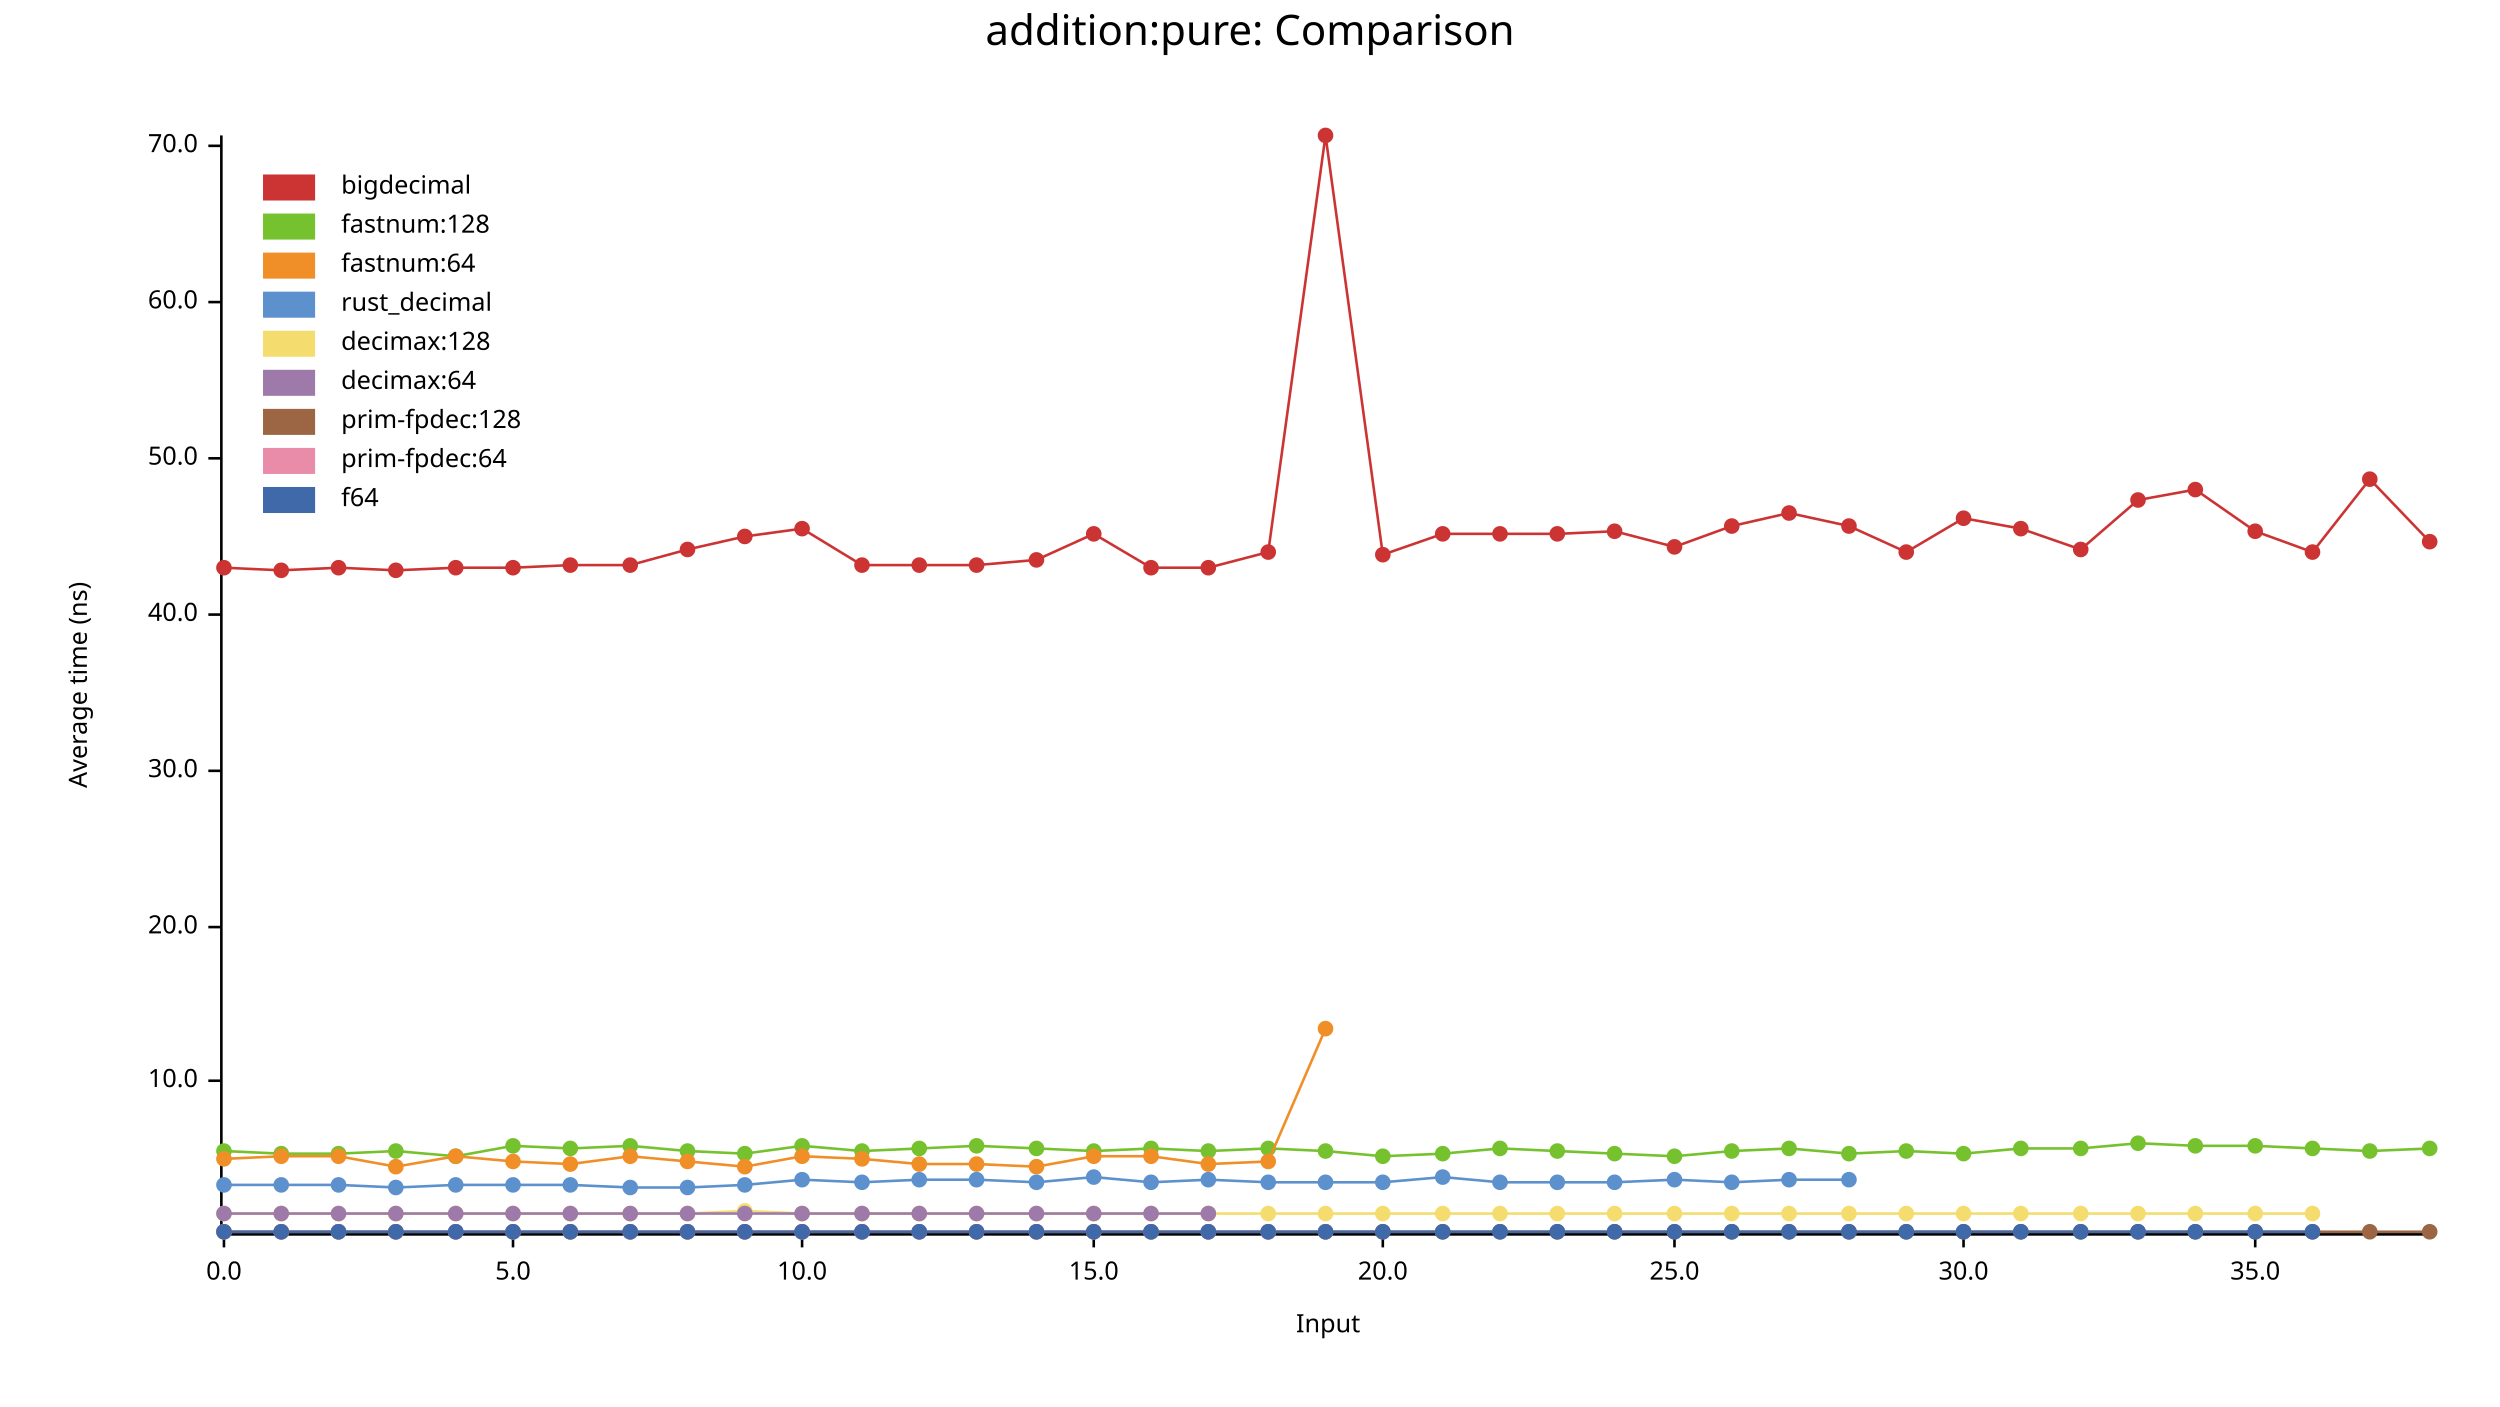
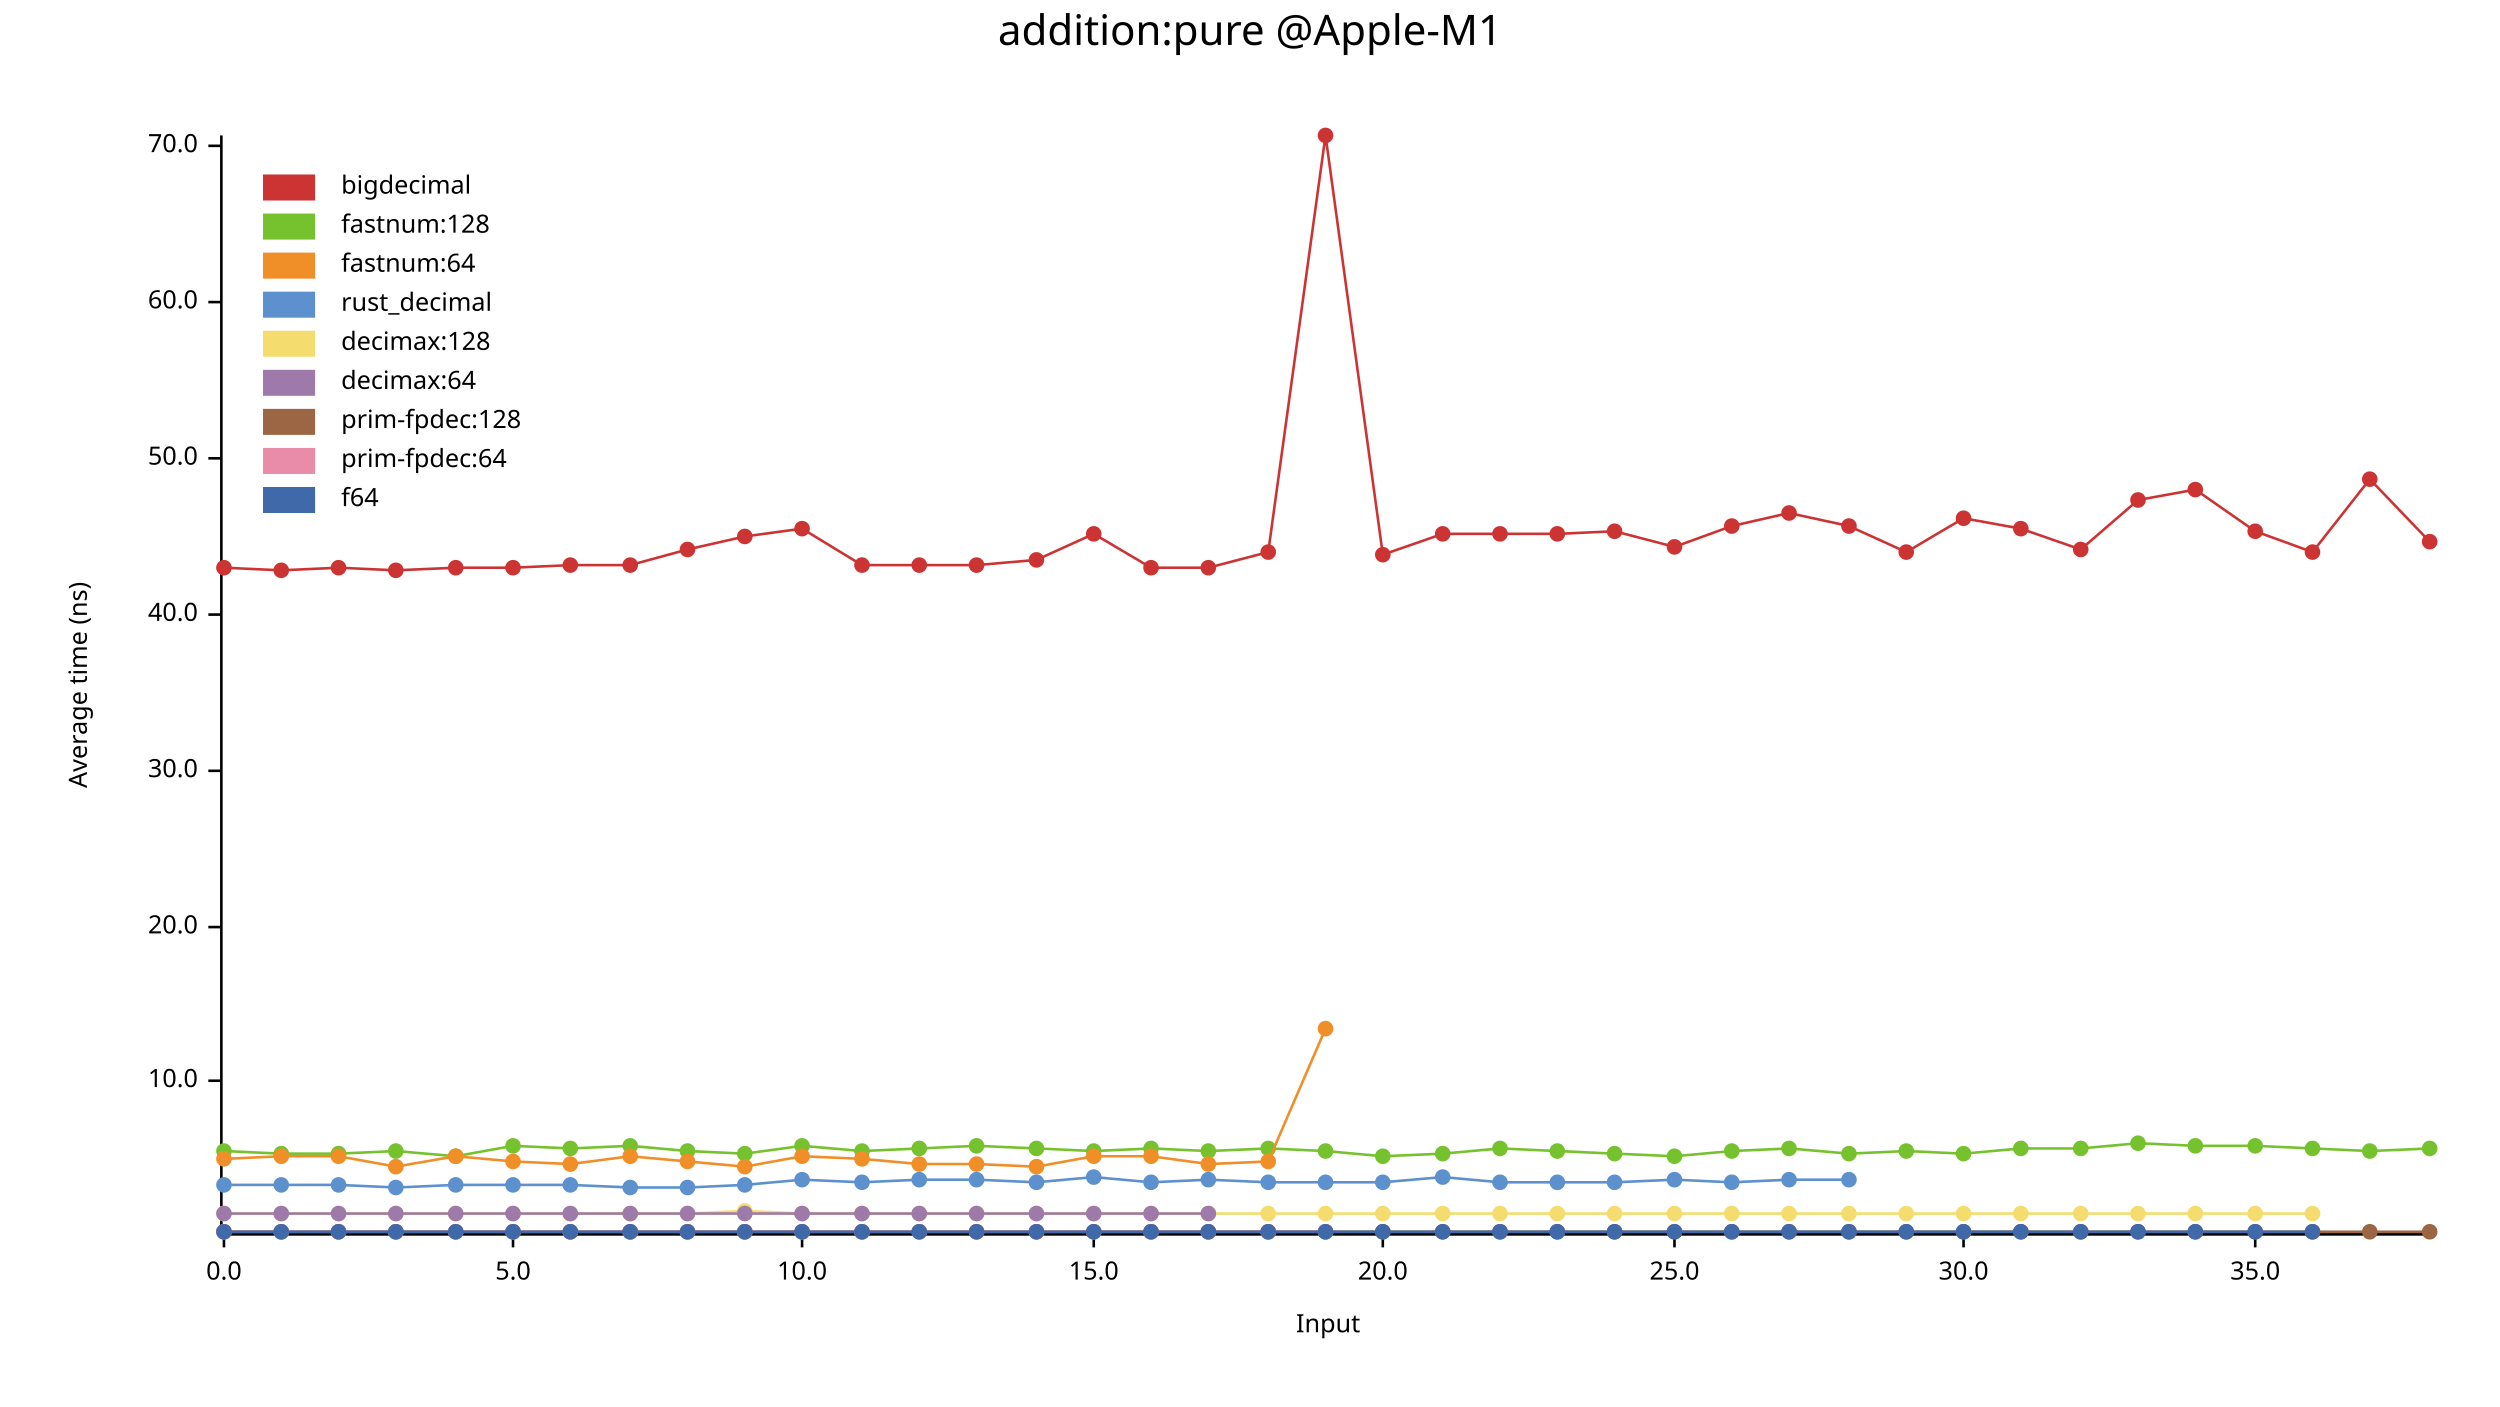
<svg xmlns="http://www.w3.org/2000/svg" width="960" height="540" viewBox="0 0 960 540">
  <text x="480" y="5" dy="0.76em" text-anchor="middle" font-family="sans-serif" font-size="16.129" opacity="1" fill="#000000">
- addition:pure: Comparison
+ addition:pure @Apple-M1
</text>
  <text x="26" y="263" dy="0.76em" text-anchor="middle" font-family="sans-serif" font-size="9.677" opacity="1" fill="#000000" transform="rotate(270, 26, 263)">
Average time (ns)
</text>
  <text x="510" y="514" dy="-0.5ex" text-anchor="middle" font-family="sans-serif" font-size="9.677" opacity="1" fill="#000000">
Input
</text>
  <polyline fill="none" opacity="1" stroke="#000000" stroke-width="1" points="85,52 85,473 " />
  <text x="76" y="415" dy="0.5ex" text-anchor="end" font-family="sans-serif" font-size="9.677" opacity="1" fill="#000000">
10.0
</text>
  <polyline fill="none" opacity="1" stroke="#000000" stroke-width="1" points="80,415 85,415 " />
  <text x="76" y="356" dy="0.5ex" text-anchor="end" font-family="sans-serif" font-size="9.677" opacity="1" fill="#000000">
20.0
</text>
  <polyline fill="none" opacity="1" stroke="#000000" stroke-width="1" points="80,356 85,356 " />
  <text x="76" y="296" dy="0.5ex" text-anchor="end" font-family="sans-serif" font-size="9.677" opacity="1" fill="#000000">
30.0
</text>
  <polyline fill="none" opacity="1" stroke="#000000" stroke-width="1" points="80,296 85,296 " />
  <text x="76" y="236" dy="0.5ex" text-anchor="end" font-family="sans-serif" font-size="9.677" opacity="1" fill="#000000">
40.0
</text>
  <polyline fill="none" opacity="1" stroke="#000000" stroke-width="1" points="80,236 85,236 " />
  <text x="76" y="176" dy="0.5ex" text-anchor="end" font-family="sans-serif" font-size="9.677" opacity="1" fill="#000000">
50.0
</text>
  <polyline fill="none" opacity="1" stroke="#000000" stroke-width="1" points="80,176 85,176 " />
  <text x="76" y="116" dy="0.5ex" text-anchor="end" font-family="sans-serif" font-size="9.677" opacity="1" fill="#000000">
60.0
</text>
  <polyline fill="none" opacity="1" stroke="#000000" stroke-width="1" points="80,116 85,116 " />
  <text x="76" y="56" dy="0.5ex" text-anchor="end" font-family="sans-serif" font-size="9.677" opacity="1" fill="#000000">
70.0
</text>
  <polyline fill="none" opacity="1" stroke="#000000" stroke-width="1" points="80,56 85,56 " />
  <polyline fill="none" opacity="1" stroke="#000000" stroke-width="1" points="86,474 933,474 " />
  <text x="86" y="484" dy="0.76em" text-anchor="middle" font-family="sans-serif" font-size="9.677" opacity="1" fill="#000000">
0.0
</text>
  <polyline fill="none" opacity="1" stroke="#000000" stroke-width="1" points="86,474 86,479 " />
  <text x="197" y="484" dy="0.76em" text-anchor="middle" font-family="sans-serif" font-size="9.677" opacity="1" fill="#000000">
5.0
</text>
  <polyline fill="none" opacity="1" stroke="#000000" stroke-width="1" points="197,474 197,479 " />
  <text x="308" y="484" dy="0.76em" text-anchor="middle" font-family="sans-serif" font-size="9.677" opacity="1" fill="#000000">
10.0
</text>
  <polyline fill="none" opacity="1" stroke="#000000" stroke-width="1" points="308,474 308,479 " />
  <text x="420" y="484" dy="0.76em" text-anchor="middle" font-family="sans-serif" font-size="9.677" opacity="1" fill="#000000">
15.0
</text>
  <polyline fill="none" opacity="1" stroke="#000000" stroke-width="1" points="420,474 420,479 " />
  <text x="531" y="484" dy="0.76em" text-anchor="middle" font-family="sans-serif" font-size="9.677" opacity="1" fill="#000000">
20.0
</text>
  <polyline fill="none" opacity="1" stroke="#000000" stroke-width="1" points="531,474 531,479 " />
  <text x="643" y="484" dy="0.76em" text-anchor="middle" font-family="sans-serif" font-size="9.677" opacity="1" fill="#000000">
25.0
</text>
  <polyline fill="none" opacity="1" stroke="#000000" stroke-width="1" points="643,474 643,479 " />
  <text x="754" y="484" dy="0.76em" text-anchor="middle" font-family="sans-serif" font-size="9.677" opacity="1" fill="#000000">
30.0
</text>
  <polyline fill="none" opacity="1" stroke="#000000" stroke-width="1" points="754,474 754,479 " />
  <text x="866" y="484" dy="0.76em" text-anchor="middle" font-family="sans-serif" font-size="9.677" opacity="1" fill="#000000">
35.0
</text>
  <polyline fill="none" opacity="1" stroke="#000000" stroke-width="1" points="866,474 866,479 " />
  <circle cx="86" cy="218" r="3" opacity="1" fill="#CC3434" stroke="none" stroke-width="1" />
  <circle cx="108" cy="219" r="3" opacity="1" fill="#CC3434" stroke="none" stroke-width="1" />
  <circle cx="130" cy="218" r="3" opacity="1" fill="#CC3434" stroke="none" stroke-width="1" />
  <circle cx="152" cy="219" r="3" opacity="1" fill="#CC3434" stroke="none" stroke-width="1" />
  <circle cx="175" cy="218" r="3" opacity="1" fill="#CC3434" stroke="none" stroke-width="1" />
  <circle cx="197" cy="218" r="3" opacity="1" fill="#CC3434" stroke="none" stroke-width="1" />
  <circle cx="219" cy="217" r="3" opacity="1" fill="#CC3434" stroke="none" stroke-width="1" />
  <circle cx="242" cy="217" r="3" opacity="1" fill="#CC3434" stroke="none" stroke-width="1" />
  <circle cx="264" cy="211" r="3" opacity="1" fill="#CC3434" stroke="none" stroke-width="1" />
  <circle cx="286" cy="206" r="3" opacity="1" fill="#CC3434" stroke="none" stroke-width="1" />
  <circle cx="308" cy="203" r="3" opacity="1" fill="#CC3434" stroke="none" stroke-width="1" />
  <circle cx="331" cy="217" r="3" opacity="1" fill="#CC3434" stroke="none" stroke-width="1" />
  <circle cx="353" cy="217" r="3" opacity="1" fill="#CC3434" stroke="none" stroke-width="1" />
  <circle cx="375" cy="217" r="3" opacity="1" fill="#CC3434" stroke="none" stroke-width="1" />
  <circle cx="398" cy="215" r="3" opacity="1" fill="#CC3434" stroke="none" stroke-width="1" />
  <circle cx="420" cy="205" r="3" opacity="1" fill="#CC3434" stroke="none" stroke-width="1" />
  <circle cx="442" cy="218" r="3" opacity="1" fill="#CC3434" stroke="none" stroke-width="1" />
  <circle cx="464" cy="218" r="3" opacity="1" fill="#CC3434" stroke="none" stroke-width="1" />
  <circle cx="487" cy="212" r="3" opacity="1" fill="#CC3434" stroke="none" stroke-width="1" />
  <circle cx="509" cy="52" r="3" opacity="1" fill="#CC3434" stroke="none" stroke-width="1" />
  <circle cx="531" cy="213" r="3" opacity="1" fill="#CC3434" stroke="none" stroke-width="1" />
  <circle cx="554" cy="205" r="3" opacity="1" fill="#CC3434" stroke="none" stroke-width="1" />
  <circle cx="576" cy="205" r="3" opacity="1" fill="#CC3434" stroke="none" stroke-width="1" />
  <circle cx="598" cy="205" r="3" opacity="1" fill="#CC3434" stroke="none" stroke-width="1" />
  <circle cx="620" cy="204" r="3" opacity="1" fill="#CC3434" stroke="none" stroke-width="1" />
  <circle cx="643" cy="210" r="3" opacity="1" fill="#CC3434" stroke="none" stroke-width="1" />
  <circle cx="665" cy="202" r="3" opacity="1" fill="#CC3434" stroke="none" stroke-width="1" />
  <circle cx="687" cy="197" r="3" opacity="1" fill="#CC3434" stroke="none" stroke-width="1" />
  <circle cx="710" cy="202" r="3" opacity="1" fill="#CC3434" stroke="none" stroke-width="1" />
  <circle cx="732" cy="212" r="3" opacity="1" fill="#CC3434" stroke="none" stroke-width="1" />
  <circle cx="754" cy="199" r="3" opacity="1" fill="#CC3434" stroke="none" stroke-width="1" />
  <circle cx="776" cy="203" r="3" opacity="1" fill="#CC3434" stroke="none" stroke-width="1" />
  <circle cx="799" cy="211" r="3" opacity="1" fill="#CC3434" stroke="none" stroke-width="1" />
  <circle cx="821" cy="192" r="3" opacity="1" fill="#CC3434" stroke="none" stroke-width="1" />
  <circle cx="843" cy="188" r="3" opacity="1" fill="#CC3434" stroke="none" stroke-width="1" />
  <circle cx="866" cy="204" r="3" opacity="1" fill="#CC3434" stroke="none" stroke-width="1" />
  <circle cx="888" cy="212" r="3" opacity="1" fill="#CC3434" stroke="none" stroke-width="1" />
  <circle cx="910" cy="184" r="3" opacity="1" fill="#CC3434" stroke="none" stroke-width="1" />
  <circle cx="933" cy="208" r="3" opacity="1" fill="#CC3434" stroke="none" stroke-width="1" />
  <polyline fill="none" opacity="1" stroke="#CC3434" stroke-width="1" points="86,218 108,219 130,218 152,219 175,218 197,218 219,217 242,217 264,211 286,206 308,203 331,217 353,217 375,217 398,215 420,205 442,218 464,218 487,212 509,52 531,213 554,205 576,205 598,205 620,204 643,210 665,202 687,197 710,202 732,212 754,199 776,203 799,211 821,192 843,188 866,204 888,212 910,184 933,208 " />
  <circle cx="86" cy="442" r="3" opacity="1" fill="#76C22E" stroke="none" stroke-width="1" />
  <circle cx="108" cy="443" r="3" opacity="1" fill="#76C22E" stroke="none" stroke-width="1" />
  <circle cx="130" cy="443" r="3" opacity="1" fill="#76C22E" stroke="none" stroke-width="1" />
  <circle cx="152" cy="442" r="3" opacity="1" fill="#76C22E" stroke="none" stroke-width="1" />
  <circle cx="175" cy="444" r="3" opacity="1" fill="#76C22E" stroke="none" stroke-width="1" />
  <circle cx="197" cy="440" r="3" opacity="1" fill="#76C22E" stroke="none" stroke-width="1" />
  <circle cx="219" cy="441" r="3" opacity="1" fill="#76C22E" stroke="none" stroke-width="1" />
  <circle cx="242" cy="440" r="3" opacity="1" fill="#76C22E" stroke="none" stroke-width="1" />
  <circle cx="264" cy="442" r="3" opacity="1" fill="#76C22E" stroke="none" stroke-width="1" />
  <circle cx="286" cy="443" r="3" opacity="1" fill="#76C22E" stroke="none" stroke-width="1" />
  <circle cx="308" cy="440" r="3" opacity="1" fill="#76C22E" stroke="none" stroke-width="1" />
  <circle cx="331" cy="442" r="3" opacity="1" fill="#76C22E" stroke="none" stroke-width="1" />
  <circle cx="353" cy="441" r="3" opacity="1" fill="#76C22E" stroke="none" stroke-width="1" />
  <circle cx="375" cy="440" r="3" opacity="1" fill="#76C22E" stroke="none" stroke-width="1" />
  <circle cx="398" cy="441" r="3" opacity="1" fill="#76C22E" stroke="none" stroke-width="1" />
  <circle cx="420" cy="442" r="3" opacity="1" fill="#76C22E" stroke="none" stroke-width="1" />
  <circle cx="442" cy="441" r="3" opacity="1" fill="#76C22E" stroke="none" stroke-width="1" />
  <circle cx="464" cy="442" r="3" opacity="1" fill="#76C22E" stroke="none" stroke-width="1" />
  <circle cx="487" cy="441" r="3" opacity="1" fill="#76C22E" stroke="none" stroke-width="1" />
  <circle cx="509" cy="442" r="3" opacity="1" fill="#76C22E" stroke="none" stroke-width="1" />
  <circle cx="531" cy="444" r="3" opacity="1" fill="#76C22E" stroke="none" stroke-width="1" />
  <circle cx="554" cy="443" r="3" opacity="1" fill="#76C22E" stroke="none" stroke-width="1" />
  <circle cx="576" cy="441" r="3" opacity="1" fill="#76C22E" stroke="none" stroke-width="1" />
  <circle cx="598" cy="442" r="3" opacity="1" fill="#76C22E" stroke="none" stroke-width="1" />
  <circle cx="620" cy="443" r="3" opacity="1" fill="#76C22E" stroke="none" stroke-width="1" />
  <circle cx="643" cy="444" r="3" opacity="1" fill="#76C22E" stroke="none" stroke-width="1" />
  <circle cx="665" cy="442" r="3" opacity="1" fill="#76C22E" stroke="none" stroke-width="1" />
  <circle cx="687" cy="441" r="3" opacity="1" fill="#76C22E" stroke="none" stroke-width="1" />
  <circle cx="710" cy="443" r="3" opacity="1" fill="#76C22E" stroke="none" stroke-width="1" />
  <circle cx="732" cy="442" r="3" opacity="1" fill="#76C22E" stroke="none" stroke-width="1" />
  <circle cx="754" cy="443" r="3" opacity="1" fill="#76C22E" stroke="none" stroke-width="1" />
  <circle cx="776" cy="441" r="3" opacity="1" fill="#76C22E" stroke="none" stroke-width="1" />
  <circle cx="799" cy="441" r="3" opacity="1" fill="#76C22E" stroke="none" stroke-width="1" />
  <circle cx="821" cy="439" r="3" opacity="1" fill="#76C22E" stroke="none" stroke-width="1" />
  <circle cx="843" cy="440" r="3" opacity="1" fill="#76C22E" stroke="none" stroke-width="1" />
  <circle cx="866" cy="440" r="3" opacity="1" fill="#76C22E" stroke="none" stroke-width="1" />
  <circle cx="888" cy="441" r="3" opacity="1" fill="#76C22E" stroke="none" stroke-width="1" />
  <circle cx="910" cy="442" r="3" opacity="1" fill="#76C22E" stroke="none" stroke-width="1" />
  <circle cx="933" cy="441" r="3" opacity="1" fill="#76C22E" stroke="none" stroke-width="1" />
  <polyline fill="none" opacity="1" stroke="#76C22E" stroke-width="1" points="86,442 108,443 130,443 152,442 175,444 197,440 219,441 242,440 264,442 286,443 308,440 331,442 353,441 375,440 398,441 420,442 442,441 464,442 487,441 509,442 531,444 554,443 576,441 598,442 620,443 643,444 665,442 687,441 710,443 732,442 754,443 776,441 799,441 821,439 843,440 866,440 888,441 910,442 933,441 " />
  <circle cx="86" cy="445" r="3" opacity="1" fill="#F08E28" stroke="none" stroke-width="1" />
  <circle cx="108" cy="444" r="3" opacity="1" fill="#F08E28" stroke="none" stroke-width="1" />
  <circle cx="130" cy="444" r="3" opacity="1" fill="#F08E28" stroke="none" stroke-width="1" />
  <circle cx="152" cy="448" r="3" opacity="1" fill="#F08E28" stroke="none" stroke-width="1" />
  <circle cx="175" cy="444" r="3" opacity="1" fill="#F08E28" stroke="none" stroke-width="1" />
  <circle cx="197" cy="446" r="3" opacity="1" fill="#F08E28" stroke="none" stroke-width="1" />
  <circle cx="219" cy="447" r="3" opacity="1" fill="#F08E28" stroke="none" stroke-width="1" />
  <circle cx="242" cy="444" r="3" opacity="1" fill="#F08E28" stroke="none" stroke-width="1" />
  <circle cx="264" cy="446" r="3" opacity="1" fill="#F08E28" stroke="none" stroke-width="1" />
  <circle cx="286" cy="448" r="3" opacity="1" fill="#F08E28" stroke="none" stroke-width="1" />
  <circle cx="308" cy="444" r="3" opacity="1" fill="#F08E28" stroke="none" stroke-width="1" />
  <circle cx="331" cy="445" r="3" opacity="1" fill="#F08E28" stroke="none" stroke-width="1" />
  <circle cx="353" cy="447" r="3" opacity="1" fill="#F08E28" stroke="none" stroke-width="1" />
  <circle cx="375" cy="447" r="3" opacity="1" fill="#F08E28" stroke="none" stroke-width="1" />
  <circle cx="398" cy="448" r="3" opacity="1" fill="#F08E28" stroke="none" stroke-width="1" />
  <circle cx="420" cy="444" r="3" opacity="1" fill="#F08E28" stroke="none" stroke-width="1" />
  <circle cx="442" cy="444" r="3" opacity="1" fill="#F08E28" stroke="none" stroke-width="1" />
  <circle cx="464" cy="447" r="3" opacity="1" fill="#F08E28" stroke="none" stroke-width="1" />
  <circle cx="487" cy="446" r="3" opacity="1" fill="#F08E28" stroke="none" stroke-width="1" />
  <circle cx="509" cy="395" r="3" opacity="1" fill="#F08E28" stroke="none" stroke-width="1" />
  <polyline fill="none" opacity="1" stroke="#F08E28" stroke-width="1" points="86,445 108,444 130,444 152,448 175,444 197,446 219,447 242,444 264,446 286,448 308,444 331,445 353,447 375,447 398,448 420,444 442,444 464,447 487,446 509,395 " />
  <circle cx="86" cy="455" r="3" opacity="1" fill="#5C91CE" stroke="none" stroke-width="1" />
  <circle cx="108" cy="455" r="3" opacity="1" fill="#5C91CE" stroke="none" stroke-width="1" />
  <circle cx="130" cy="455" r="3" opacity="1" fill="#5C91CE" stroke="none" stroke-width="1" />
  <circle cx="152" cy="456" r="3" opacity="1" fill="#5C91CE" stroke="none" stroke-width="1" />
  <circle cx="175" cy="455" r="3" opacity="1" fill="#5C91CE" stroke="none" stroke-width="1" />
  <circle cx="197" cy="455" r="3" opacity="1" fill="#5C91CE" stroke="none" stroke-width="1" />
  <circle cx="219" cy="455" r="3" opacity="1" fill="#5C91CE" stroke="none" stroke-width="1" />
  <circle cx="242" cy="456" r="3" opacity="1" fill="#5C91CE" stroke="none" stroke-width="1" />
  <circle cx="264" cy="456" r="3" opacity="1" fill="#5C91CE" stroke="none" stroke-width="1" />
  <circle cx="286" cy="455" r="3" opacity="1" fill="#5C91CE" stroke="none" stroke-width="1" />
  <circle cx="308" cy="453" r="3" opacity="1" fill="#5C91CE" stroke="none" stroke-width="1" />
  <circle cx="331" cy="454" r="3" opacity="1" fill="#5C91CE" stroke="none" stroke-width="1" />
  <circle cx="353" cy="453" r="3" opacity="1" fill="#5C91CE" stroke="none" stroke-width="1" />
  <circle cx="375" cy="453" r="3" opacity="1" fill="#5C91CE" stroke="none" stroke-width="1" />
  <circle cx="398" cy="454" r="3" opacity="1" fill="#5C91CE" stroke="none" stroke-width="1" />
  <circle cx="420" cy="452" r="3" opacity="1" fill="#5C91CE" stroke="none" stroke-width="1" />
  <circle cx="442" cy="454" r="3" opacity="1" fill="#5C91CE" stroke="none" stroke-width="1" />
  <circle cx="464" cy="453" r="3" opacity="1" fill="#5C91CE" stroke="none" stroke-width="1" />
  <circle cx="487" cy="454" r="3" opacity="1" fill="#5C91CE" stroke="none" stroke-width="1" />
  <circle cx="509" cy="454" r="3" opacity="1" fill="#5C91CE" stroke="none" stroke-width="1" />
  <circle cx="531" cy="454" r="3" opacity="1" fill="#5C91CE" stroke="none" stroke-width="1" />
  <circle cx="554" cy="452" r="3" opacity="1" fill="#5C91CE" stroke="none" stroke-width="1" />
  <circle cx="576" cy="454" r="3" opacity="1" fill="#5C91CE" stroke="none" stroke-width="1" />
  <circle cx="598" cy="454" r="3" opacity="1" fill="#5C91CE" stroke="none" stroke-width="1" />
  <circle cx="620" cy="454" r="3" opacity="1" fill="#5C91CE" stroke="none" stroke-width="1" />
  <circle cx="643" cy="453" r="3" opacity="1" fill="#5C91CE" stroke="none" stroke-width="1" />
  <circle cx="665" cy="454" r="3" opacity="1" fill="#5C91CE" stroke="none" stroke-width="1" />
  <circle cx="687" cy="453" r="3" opacity="1" fill="#5C91CE" stroke="none" stroke-width="1" />
  <circle cx="710" cy="453" r="3" opacity="1" fill="#5C91CE" stroke="none" stroke-width="1" />
  <polyline fill="none" opacity="1" stroke="#5C91CE" stroke-width="1" points="86,455 108,455 130,455 152,456 175,455 197,455 219,455 242,456 264,456 286,455 308,453 331,454 353,453 375,453 398,454 420,452 442,454 464,453 487,454 509,454 531,454 554,452 576,454 598,454 620,454 643,453 665,454 687,453 710,453 " />
  <circle cx="86" cy="466" r="3" opacity="1" fill="#F5DC6E" stroke="none" stroke-width="1" />
  <circle cx="108" cy="466" r="3" opacity="1" fill="#F5DC6E" stroke="none" stroke-width="1" />
  <circle cx="130" cy="466" r="3" opacity="1" fill="#F5DC6E" stroke="none" stroke-width="1" />
  <circle cx="152" cy="466" r="3" opacity="1" fill="#F5DC6E" stroke="none" stroke-width="1" />
  <circle cx="175" cy="466" r="3" opacity="1" fill="#F5DC6E" stroke="none" stroke-width="1" />
  <circle cx="197" cy="466" r="3" opacity="1" fill="#F5DC6E" stroke="none" stroke-width="1" />
  <circle cx="219" cy="466" r="3" opacity="1" fill="#F5DC6E" stroke="none" stroke-width="1" />
  <circle cx="242" cy="466" r="3" opacity="1" fill="#F5DC6E" stroke="none" stroke-width="1" />
  <circle cx="264" cy="466" r="3" opacity="1" fill="#F5DC6E" stroke="none" stroke-width="1" />
  <circle cx="286" cy="465" r="3" opacity="1" fill="#F5DC6E" stroke="none" stroke-width="1" />
  <circle cx="308" cy="466" r="3" opacity="1" fill="#F5DC6E" stroke="none" stroke-width="1" />
  <circle cx="331" cy="466" r="3" opacity="1" fill="#F5DC6E" stroke="none" stroke-width="1" />
  <circle cx="353" cy="466" r="3" opacity="1" fill="#F5DC6E" stroke="none" stroke-width="1" />
  <circle cx="375" cy="466" r="3" opacity="1" fill="#F5DC6E" stroke="none" stroke-width="1" />
  <circle cx="398" cy="466" r="3" opacity="1" fill="#F5DC6E" stroke="none" stroke-width="1" />
  <circle cx="420" cy="466" r="3" opacity="1" fill="#F5DC6E" stroke="none" stroke-width="1" />
  <circle cx="442" cy="466" r="3" opacity="1" fill="#F5DC6E" stroke="none" stroke-width="1" />
  <circle cx="464" cy="466" r="3" opacity="1" fill="#F5DC6E" stroke="none" stroke-width="1" />
  <circle cx="487" cy="466" r="3" opacity="1" fill="#F5DC6E" stroke="none" stroke-width="1" />
  <circle cx="509" cy="466" r="3" opacity="1" fill="#F5DC6E" stroke="none" stroke-width="1" />
  <circle cx="531" cy="466" r="3" opacity="1" fill="#F5DC6E" stroke="none" stroke-width="1" />
  <circle cx="554" cy="466" r="3" opacity="1" fill="#F5DC6E" stroke="none" stroke-width="1" />
  <circle cx="576" cy="466" r="3" opacity="1" fill="#F5DC6E" stroke="none" stroke-width="1" />
  <circle cx="598" cy="466" r="3" opacity="1" fill="#F5DC6E" stroke="none" stroke-width="1" />
  <circle cx="620" cy="466" r="3" opacity="1" fill="#F5DC6E" stroke="none" stroke-width="1" />
  <circle cx="643" cy="466" r="3" opacity="1" fill="#F5DC6E" stroke="none" stroke-width="1" />
  <circle cx="665" cy="466" r="3" opacity="1" fill="#F5DC6E" stroke="none" stroke-width="1" />
  <circle cx="687" cy="466" r="3" opacity="1" fill="#F5DC6E" stroke="none" stroke-width="1" />
  <circle cx="710" cy="466" r="3" opacity="1" fill="#F5DC6E" stroke="none" stroke-width="1" />
  <circle cx="732" cy="466" r="3" opacity="1" fill="#F5DC6E" stroke="none" stroke-width="1" />
  <circle cx="754" cy="466" r="3" opacity="1" fill="#F5DC6E" stroke="none" stroke-width="1" />
  <circle cx="776" cy="466" r="3" opacity="1" fill="#F5DC6E" stroke="none" stroke-width="1" />
  <circle cx="799" cy="466" r="3" opacity="1" fill="#F5DC6E" stroke="none" stroke-width="1" />
  <circle cx="821" cy="466" r="3" opacity="1" fill="#F5DC6E" stroke="none" stroke-width="1" />
  <circle cx="843" cy="466" r="3" opacity="1" fill="#F5DC6E" stroke="none" stroke-width="1" />
  <circle cx="866" cy="466" r="3" opacity="1" fill="#F5DC6E" stroke="none" stroke-width="1" />
  <circle cx="888" cy="466" r="3" opacity="1" fill="#F5DC6E" stroke="none" stroke-width="1" />
  <polyline fill="none" opacity="1" stroke="#F5DC6E" stroke-width="1" points="86,466 108,466 130,466 152,466 175,466 197,466 219,466 242,466 264,466 286,465 308,466 331,466 353,466 375,466 398,466 420,466 442,466 464,466 487,466 509,466 531,466 554,466 576,466 598,466 620,466 643,466 665,466 687,466 710,466 732,466 754,466 776,466 799,466 821,466 843,466 866,466 888,466 " />
  <circle cx="86" cy="466" r="3" opacity="1" fill="#9E7AAA" stroke="none" stroke-width="1" />
  <circle cx="108" cy="466" r="3" opacity="1" fill="#9E7AAA" stroke="none" stroke-width="1" />
  <circle cx="130" cy="466" r="3" opacity="1" fill="#9E7AAA" stroke="none" stroke-width="1" />
  <circle cx="152" cy="466" r="3" opacity="1" fill="#9E7AAA" stroke="none" stroke-width="1" />
  <circle cx="175" cy="466" r="3" opacity="1" fill="#9E7AAA" stroke="none" stroke-width="1" />
  <circle cx="197" cy="466" r="3" opacity="1" fill="#9E7AAA" stroke="none" stroke-width="1" />
  <circle cx="219" cy="466" r="3" opacity="1" fill="#9E7AAA" stroke="none" stroke-width="1" />
  <circle cx="242" cy="466" r="3" opacity="1" fill="#9E7AAA" stroke="none" stroke-width="1" />
  <circle cx="264" cy="466" r="3" opacity="1" fill="#9E7AAA" stroke="none" stroke-width="1" />
  <circle cx="286" cy="466" r="3" opacity="1" fill="#9E7AAA" stroke="none" stroke-width="1" />
  <circle cx="308" cy="466" r="3" opacity="1" fill="#9E7AAA" stroke="none" stroke-width="1" />
  <circle cx="331" cy="466" r="3" opacity="1" fill="#9E7AAA" stroke="none" stroke-width="1" />
  <circle cx="353" cy="466" r="3" opacity="1" fill="#9E7AAA" stroke="none" stroke-width="1" />
  <circle cx="375" cy="466" r="3" opacity="1" fill="#9E7AAA" stroke="none" stroke-width="1" />
  <circle cx="398" cy="466" r="3" opacity="1" fill="#9E7AAA" stroke="none" stroke-width="1" />
  <circle cx="420" cy="466" r="3" opacity="1" fill="#9E7AAA" stroke="none" stroke-width="1" />
  <circle cx="442" cy="466" r="3" opacity="1" fill="#9E7AAA" stroke="none" stroke-width="1" />
  <circle cx="464" cy="466" r="3" opacity="1" fill="#9E7AAA" stroke="none" stroke-width="1" />
  <polyline fill="none" opacity="1" stroke="#9E7AAA" stroke-width="1" points="86,466 108,466 130,466 152,466 175,466 197,466 219,466 242,466 264,466 286,466 308,466 331,466 353,466 375,466 398,466 420,466 442,466 464,466 " />
  <circle cx="86" cy="473" r="3" opacity="1" fill="#9C6644" stroke="none" stroke-width="1" />
  <circle cx="108" cy="473" r="3" opacity="1" fill="#9C6644" stroke="none" stroke-width="1" />
  <circle cx="130" cy="473" r="3" opacity="1" fill="#9C6644" stroke="none" stroke-width="1" />
  <circle cx="152" cy="473" r="3" opacity="1" fill="#9C6644" stroke="none" stroke-width="1" />
  <circle cx="175" cy="473" r="3" opacity="1" fill="#9C6644" stroke="none" stroke-width="1" />
  <circle cx="197" cy="473" r="3" opacity="1" fill="#9C6644" stroke="none" stroke-width="1" />
  <circle cx="219" cy="473" r="3" opacity="1" fill="#9C6644" stroke="none" stroke-width="1" />
  <circle cx="242" cy="473" r="3" opacity="1" fill="#9C6644" stroke="none" stroke-width="1" />
  <circle cx="264" cy="473" r="3" opacity="1" fill="#9C6644" stroke="none" stroke-width="1" />
  <circle cx="286" cy="473" r="3" opacity="1" fill="#9C6644" stroke="none" stroke-width="1" />
  <circle cx="308" cy="473" r="3" opacity="1" fill="#9C6644" stroke="none" stroke-width="1" />
  <circle cx="331" cy="473" r="3" opacity="1" fill="#9C6644" stroke="none" stroke-width="1" />
  <circle cx="353" cy="473" r="3" opacity="1" fill="#9C6644" stroke="none" stroke-width="1" />
  <circle cx="375" cy="473" r="3" opacity="1" fill="#9C6644" stroke="none" stroke-width="1" />
  <circle cx="398" cy="473" r="3" opacity="1" fill="#9C6644" stroke="none" stroke-width="1" />
  <circle cx="420" cy="473" r="3" opacity="1" fill="#9C6644" stroke="none" stroke-width="1" />
  <circle cx="442" cy="473" r="3" opacity="1" fill="#9C6644" stroke="none" stroke-width="1" />
  <circle cx="464" cy="473" r="3" opacity="1" fill="#9C6644" stroke="none" stroke-width="1" />
  <circle cx="487" cy="473" r="3" opacity="1" fill="#9C6644" stroke="none" stroke-width="1" />
  <circle cx="509" cy="473" r="3" opacity="1" fill="#9C6644" stroke="none" stroke-width="1" />
  <circle cx="531" cy="473" r="3" opacity="1" fill="#9C6644" stroke="none" stroke-width="1" />
  <circle cx="554" cy="473" r="3" opacity="1" fill="#9C6644" stroke="none" stroke-width="1" />
  <circle cx="576" cy="473" r="3" opacity="1" fill="#9C6644" stroke="none" stroke-width="1" />
  <circle cx="598" cy="473" r="3" opacity="1" fill="#9C6644" stroke="none" stroke-width="1" />
  <circle cx="620" cy="473" r="3" opacity="1" fill="#9C6644" stroke="none" stroke-width="1" />
  <circle cx="643" cy="473" r="3" opacity="1" fill="#9C6644" stroke="none" stroke-width="1" />
  <circle cx="665" cy="473" r="3" opacity="1" fill="#9C6644" stroke="none" stroke-width="1" />
  <circle cx="687" cy="473" r="3" opacity="1" fill="#9C6644" stroke="none" stroke-width="1" />
  <circle cx="710" cy="473" r="3" opacity="1" fill="#9C6644" stroke="none" stroke-width="1" />
  <circle cx="732" cy="473" r="3" opacity="1" fill="#9C6644" stroke="none" stroke-width="1" />
  <circle cx="754" cy="473" r="3" opacity="1" fill="#9C6644" stroke="none" stroke-width="1" />
  <circle cx="776" cy="473" r="3" opacity="1" fill="#9C6644" stroke="none" stroke-width="1" />
  <circle cx="799" cy="473" r="3" opacity="1" fill="#9C6644" stroke="none" stroke-width="1" />
  <circle cx="821" cy="473" r="3" opacity="1" fill="#9C6644" stroke="none" stroke-width="1" />
  <circle cx="843" cy="473" r="3" opacity="1" fill="#9C6644" stroke="none" stroke-width="1" />
  <circle cx="866" cy="473" r="3" opacity="1" fill="#9C6644" stroke="none" stroke-width="1" />
  <circle cx="888" cy="473" r="3" opacity="1" fill="#9C6644" stroke="none" stroke-width="1" />
  <circle cx="910" cy="473" r="3" opacity="1" fill="#9C6644" stroke="none" stroke-width="1" />
  <circle cx="933" cy="473" r="3" opacity="1" fill="#9C6644" stroke="none" stroke-width="1" />
  <polyline fill="none" opacity="1" stroke="#9C6644" stroke-width="1" points="86,473 108,473 130,473 152,473 175,473 197,473 219,473 242,473 264,473 286,473 308,473 331,473 353,473 375,473 398,473 420,473 442,473 464,473 487,473 509,473 531,473 554,473 576,473 598,473 620,473 643,473 665,473 687,473 710,473 732,473 754,473 776,473 799,473 821,473 843,473 866,473 888,473 910,473 933,473 " />
  <circle cx="86" cy="473" r="3" opacity="1" fill="#E88CAA" stroke="none" stroke-width="1" />
  <circle cx="108" cy="473" r="3" opacity="1" fill="#E88CAA" stroke="none" stroke-width="1" />
  <circle cx="130" cy="473" r="3" opacity="1" fill="#E88CAA" stroke="none" stroke-width="1" />
  <circle cx="152" cy="473" r="3" opacity="1" fill="#E88CAA" stroke="none" stroke-width="1" />
  <circle cx="175" cy="473" r="3" opacity="1" fill="#E88CAA" stroke="none" stroke-width="1" />
  <circle cx="197" cy="473" r="3" opacity="1" fill="#E88CAA" stroke="none" stroke-width="1" />
  <circle cx="219" cy="473" r="3" opacity="1" fill="#E88CAA" stroke="none" stroke-width="1" />
  <circle cx="242" cy="473" r="3" opacity="1" fill="#E88CAA" stroke="none" stroke-width="1" />
  <circle cx="264" cy="473" r="3" opacity="1" fill="#E88CAA" stroke="none" stroke-width="1" />
  <circle cx="286" cy="473" r="3" opacity="1" fill="#E88CAA" stroke="none" stroke-width="1" />
  <circle cx="308" cy="473" r="3" opacity="1" fill="#E88CAA" stroke="none" stroke-width="1" />
  <circle cx="331" cy="473" r="3" opacity="1" fill="#E88CAA" stroke="none" stroke-width="1" />
  <circle cx="353" cy="473" r="3" opacity="1" fill="#E88CAA" stroke="none" stroke-width="1" />
  <circle cx="375" cy="473" r="3" opacity="1" fill="#E88CAA" stroke="none" stroke-width="1" />
  <circle cx="398" cy="473" r="3" opacity="1" fill="#E88CAA" stroke="none" stroke-width="1" />
  <circle cx="420" cy="473" r="3" opacity="1" fill="#E88CAA" stroke="none" stroke-width="1" />
  <circle cx="442" cy="473" r="3" opacity="1" fill="#E88CAA" stroke="none" stroke-width="1" />
  <circle cx="464" cy="473" r="3" opacity="1" fill="#E88CAA" stroke="none" stroke-width="1" />
  <circle cx="487" cy="473" r="3" opacity="1" fill="#E88CAA" stroke="none" stroke-width="1" />
  <circle cx="509" cy="473" r="3" opacity="1" fill="#E88CAA" stroke="none" stroke-width="1" />
  <polyline fill="none" opacity="1" stroke="#E88CAA" stroke-width="1" points="86,473 108,473 130,473 152,473 175,473 197,473 219,473 242,473 264,473 286,473 308,473 331,473 353,473 375,473 398,473 420,473 442,473 464,473 487,473 509,473 " />
  <circle cx="86" cy="473" r="3" opacity="1" fill="#4069AA" stroke="none" stroke-width="1" />
  <circle cx="108" cy="473" r="3" opacity="1" fill="#4069AA" stroke="none" stroke-width="1" />
  <circle cx="130" cy="473" r="3" opacity="1" fill="#4069AA" stroke="none" stroke-width="1" />
  <circle cx="152" cy="473" r="3" opacity="1" fill="#4069AA" stroke="none" stroke-width="1" />
  <circle cx="175" cy="473" r="3" opacity="1" fill="#4069AA" stroke="none" stroke-width="1" />
  <circle cx="197" cy="473" r="3" opacity="1" fill="#4069AA" stroke="none" stroke-width="1" />
  <circle cx="219" cy="473" r="3" opacity="1" fill="#4069AA" stroke="none" stroke-width="1" />
  <circle cx="242" cy="473" r="3" opacity="1" fill="#4069AA" stroke="none" stroke-width="1" />
  <circle cx="264" cy="473" r="3" opacity="1" fill="#4069AA" stroke="none" stroke-width="1" />
  <circle cx="286" cy="473" r="3" opacity="1" fill="#4069AA" stroke="none" stroke-width="1" />
  <circle cx="308" cy="473" r="3" opacity="1" fill="#4069AA" stroke="none" stroke-width="1" />
  <circle cx="331" cy="473" r="3" opacity="1" fill="#4069AA" stroke="none" stroke-width="1" />
  <circle cx="353" cy="473" r="3" opacity="1" fill="#4069AA" stroke="none" stroke-width="1" />
  <circle cx="375" cy="473" r="3" opacity="1" fill="#4069AA" stroke="none" stroke-width="1" />
  <circle cx="398" cy="473" r="3" opacity="1" fill="#4069AA" stroke="none" stroke-width="1" />
  <circle cx="420" cy="473" r="3" opacity="1" fill="#4069AA" stroke="none" stroke-width="1" />
  <circle cx="442" cy="473" r="3" opacity="1" fill="#4069AA" stroke="none" stroke-width="1" />
  <circle cx="464" cy="473" r="3" opacity="1" fill="#4069AA" stroke="none" stroke-width="1" />
  <circle cx="487" cy="473" r="3" opacity="1" fill="#4069AA" stroke="none" stroke-width="1" />
  <circle cx="509" cy="473" r="3" opacity="1" fill="#4069AA" stroke="none" stroke-width="1" />
  <circle cx="531" cy="473" r="3" opacity="1" fill="#4069AA" stroke="none" stroke-width="1" />
  <circle cx="554" cy="473" r="3" opacity="1" fill="#4069AA" stroke="none" stroke-width="1" />
  <circle cx="576" cy="473" r="3" opacity="1" fill="#4069AA" stroke="none" stroke-width="1" />
  <circle cx="598" cy="473" r="3" opacity="1" fill="#4069AA" stroke="none" stroke-width="1" />
  <circle cx="620" cy="473" r="3" opacity="1" fill="#4069AA" stroke="none" stroke-width="1" />
  <circle cx="643" cy="473" r="3" opacity="1" fill="#4069AA" stroke="none" stroke-width="1" />
  <circle cx="665" cy="473" r="3" opacity="1" fill="#4069AA" stroke="none" stroke-width="1" />
  <circle cx="687" cy="473" r="3" opacity="1" fill="#4069AA" stroke="none" stroke-width="1" />
  <circle cx="710" cy="473" r="3" opacity="1" fill="#4069AA" stroke="none" stroke-width="1" />
  <circle cx="732" cy="473" r="3" opacity="1" fill="#4069AA" stroke="none" stroke-width="1" />
  <circle cx="754" cy="473" r="3" opacity="1" fill="#4069AA" stroke="none" stroke-width="1" />
  <circle cx="776" cy="473" r="3" opacity="1" fill="#4069AA" stroke="none" stroke-width="1" />
  <circle cx="799" cy="473" r="3" opacity="1" fill="#4069AA" stroke="none" stroke-width="1" />
  <circle cx="821" cy="473" r="3" opacity="1" fill="#4069AA" stroke="none" stroke-width="1" />
  <circle cx="843" cy="473" r="3" opacity="1" fill="#4069AA" stroke="none" stroke-width="1" />
  <circle cx="866" cy="473" r="3" opacity="1" fill="#4069AA" stroke="none" stroke-width="1" />
  <circle cx="888" cy="473" r="3" opacity="1" fill="#4069AA" stroke="none" stroke-width="1" />
  <polyline fill="none" opacity="1" stroke="#4069AA" stroke-width="1" points="86,473 108,473 130,473 152,473 175,473 197,473 219,473 242,473 264,473 286,473 308,473 331,473 353,473 375,473 398,473 420,473 442,473 464,473 487,473 509,473 531,473 554,473 576,473 598,473 620,473 643,473 665,473 687,473 710,473 732,473 754,473 776,473 799,473 821,473 843,473 866,473 888,473 " />
  <text x="131" y="67" dy="0.76em" text-anchor="start" font-family="sans-serif" font-size="9.677" opacity="1" fill="#000000">
bigdecimal
</text>
  <text x="131" y="82" dy="0.76em" text-anchor="start" font-family="sans-serif" font-size="9.677" opacity="1" fill="#000000">
fastnum:128
</text>
  <text x="131" y="97" dy="0.76em" text-anchor="start" font-family="sans-serif" font-size="9.677" opacity="1" fill="#000000">
fastnum:64
</text>
  <text x="131" y="112" dy="0.76em" text-anchor="start" font-family="sans-serif" font-size="9.677" opacity="1" fill="#000000">
rust_decimal
</text>
  <text x="131" y="127" dy="0.76em" text-anchor="start" font-family="sans-serif" font-size="9.677" opacity="1" fill="#000000">
decimax:128
</text>
  <text x="131" y="142" dy="0.76em" text-anchor="start" font-family="sans-serif" font-size="9.677" opacity="1" fill="#000000">
decimax:64
</text>
  <text x="131" y="157" dy="0.76em" text-anchor="start" font-family="sans-serif" font-size="9.677" opacity="1" fill="#000000">
prim-fpdec:128
</text>
  <text x="131" y="172" dy="0.76em" text-anchor="start" font-family="sans-serif" font-size="9.677" opacity="1" fill="#000000">
prim-fpdec:64
</text>
  <text x="131" y="187" dy="0.76em" text-anchor="start" font-family="sans-serif" font-size="9.677" opacity="1" fill="#000000">
f64
</text>
  <rect x="101" y="67" width="20" height="10" opacity="1" fill="#CC3434" stroke="none" />
  <rect x="101" y="82" width="20" height="10" opacity="1" fill="#76C22E" stroke="none" />
  <rect x="101" y="97" width="20" height="10" opacity="1" fill="#F08E28" stroke="none" />
  <rect x="101" y="112" width="20" height="10" opacity="1" fill="#5C91CE" stroke="none" />
  <rect x="101" y="127" width="20" height="10" opacity="1" fill="#F5DC6E" stroke="none" />
  <rect x="101" y="142" width="20" height="10" opacity="1" fill="#9E7AAA" stroke="none" />
  <rect x="101" y="157" width="20" height="10" opacity="1" fill="#9C6644" stroke="none" />
  <rect x="101" y="172" width="20" height="10" opacity="1" fill="#E88CAA" stroke="none" />
  <rect x="101" y="187" width="20" height="10" opacity="1" fill="#4069AA" stroke="none" />
</svg>
